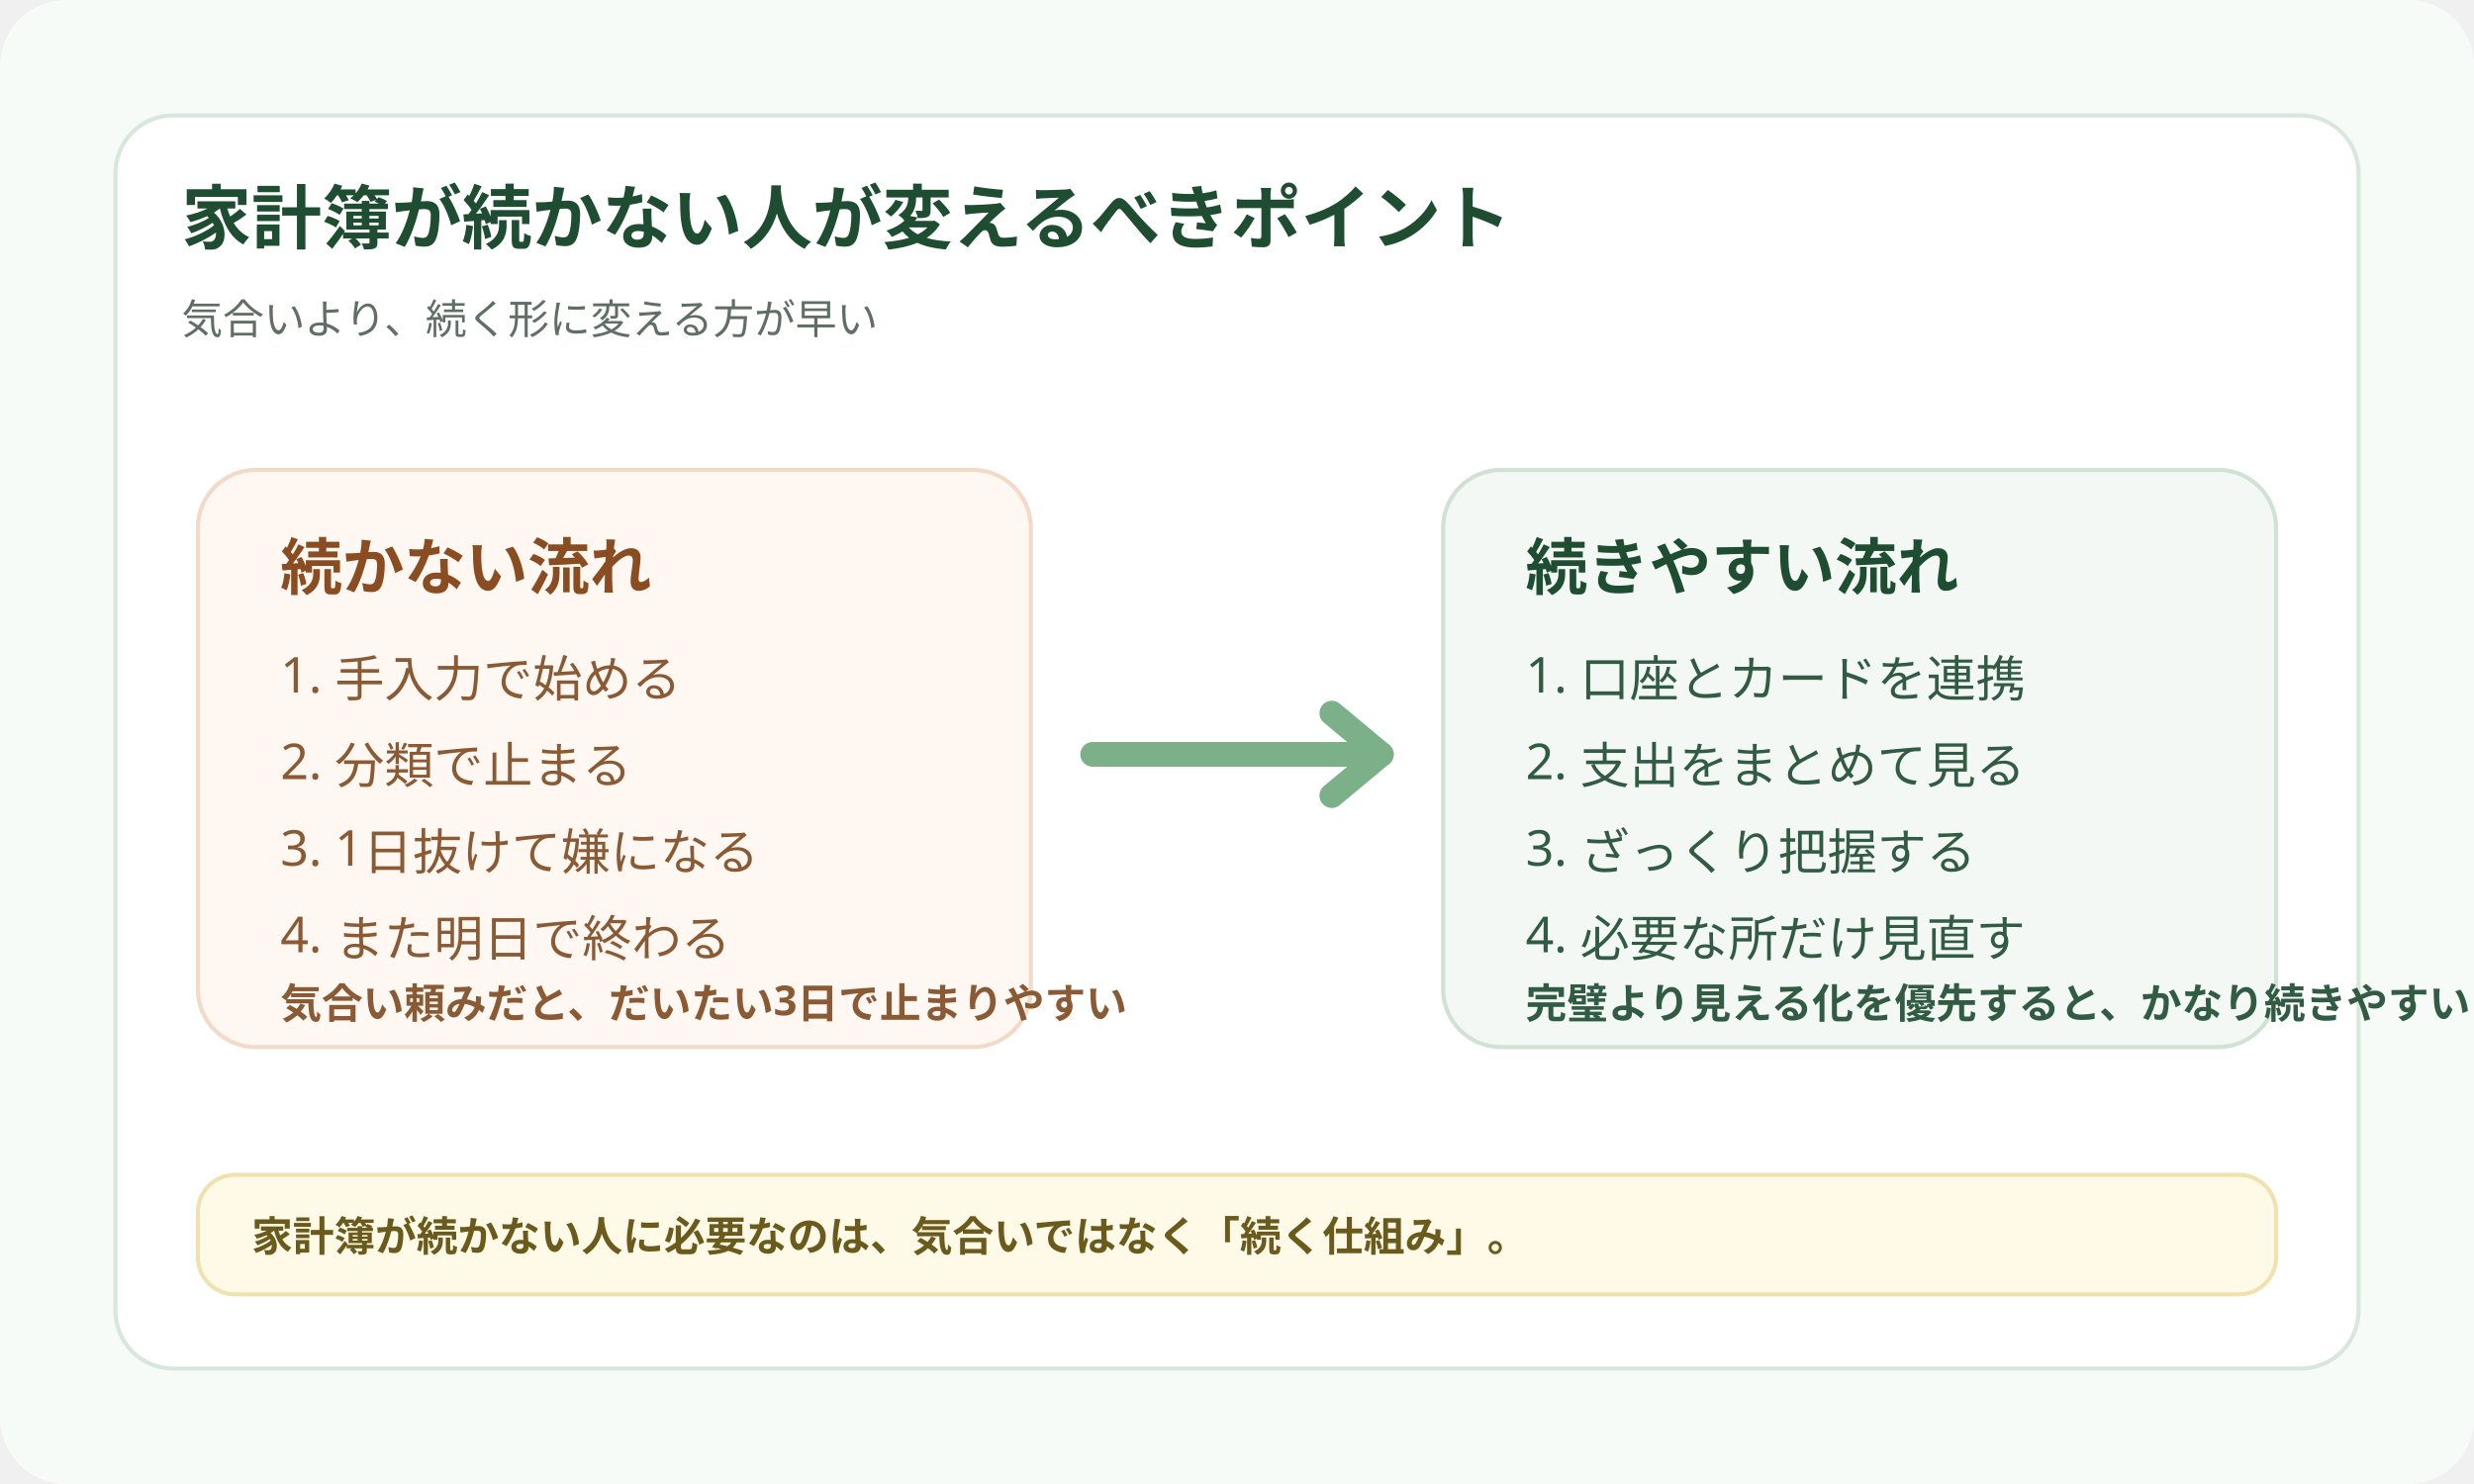
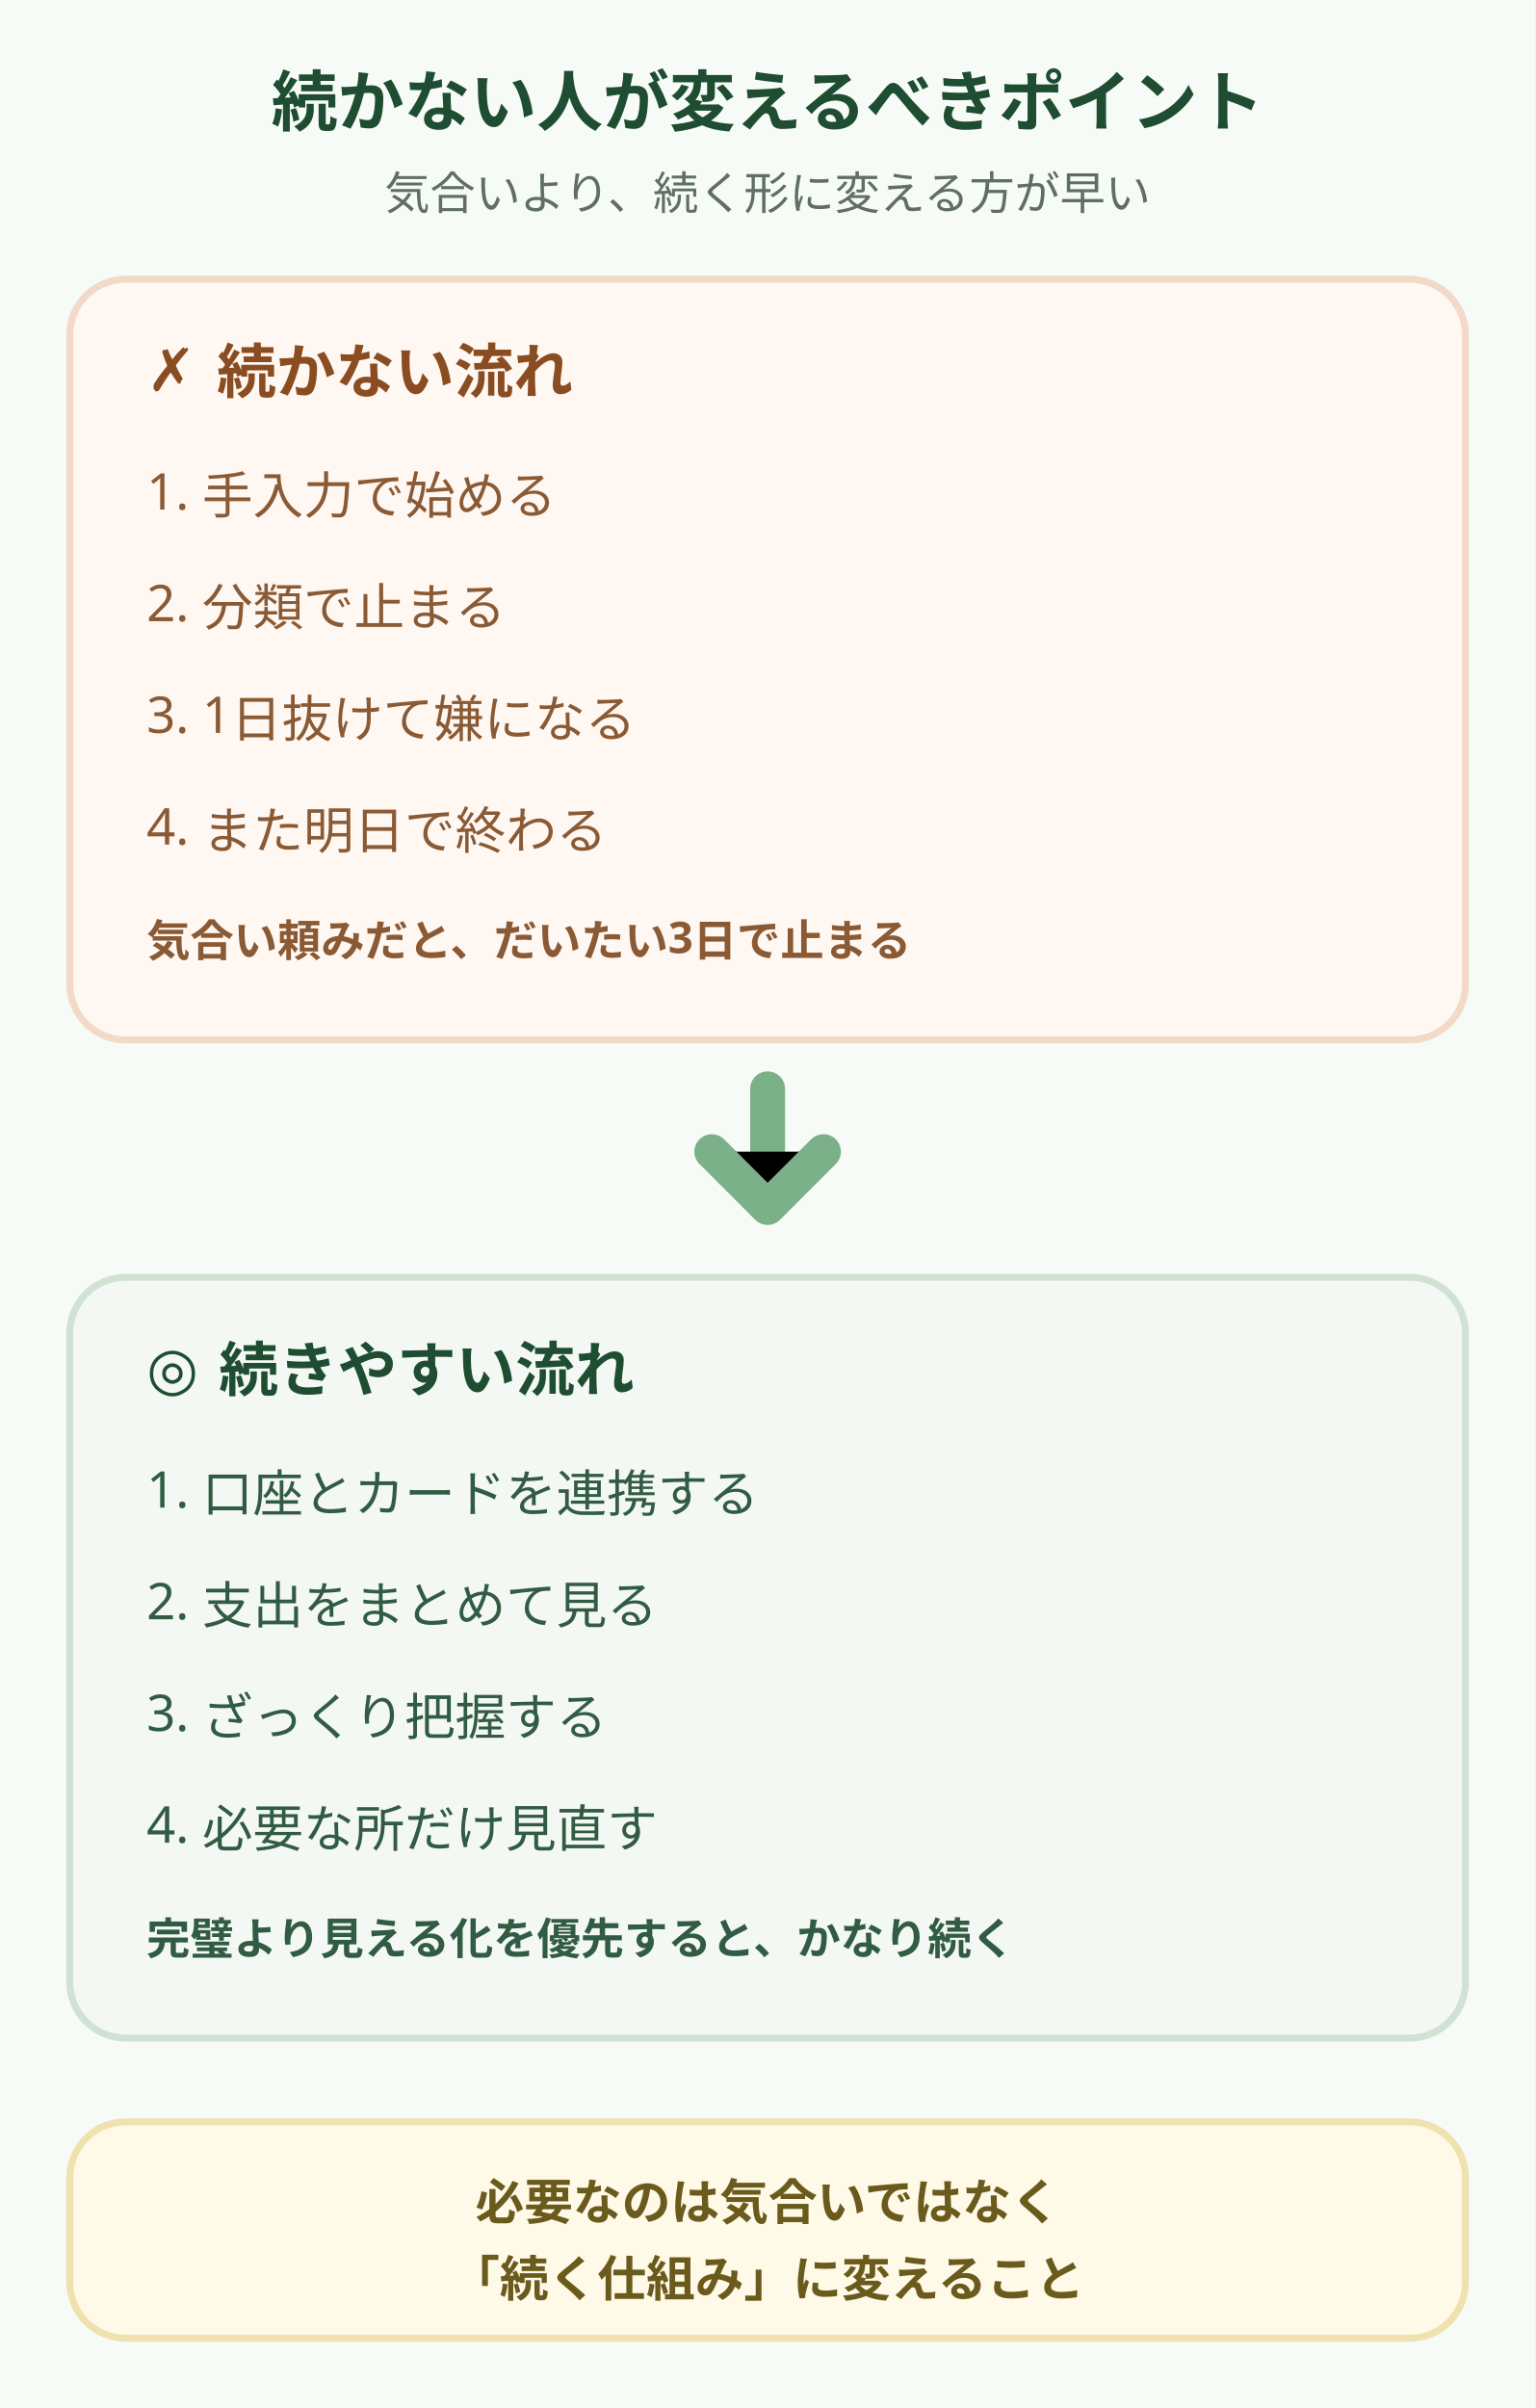
- <svg xmlns="http://www.w3.org/2000/svg" width="1200" height="720" viewBox="0 0 1200 720" fill="none">
-   <rect width="1200" height="720" rx="32" fill="#F7FBF8" />
-   <rect x="56" y="56" width="1088" height="608" rx="28" fill="white" stroke="#D7E7DB" stroke-width="2" />
-   <text x="88" y="118" fill="#1F4D32" font-family="'Hiragino Sans','Noto Sans JP',sans-serif" font-size="34" font-weight="700">
-     家計簿が続かない人が変えるべきポイント
-   </text>
-   <text x="88" y="162" fill="#5F6F65" font-family="'Hiragino Sans','Noto Sans JP',sans-serif" font-size="20">
-     気合いより、続く形に変える方が早い
-   </text>
-   <rect x="96" y="228" width="404" height="280" rx="28" fill="#FFF7F2" stroke="#F2D9C8" stroke-width="2" />
-   <text x="136" y="286" fill="#8A4D21" font-family="'Hiragino Sans','Noto Sans JP',sans-serif" font-size="30" font-weight="700">
-     続かない流れ
-   </text>
-   <text x="136" y="336" fill="#8A5A34" font-family="'Hiragino Sans','Noto Sans JP',sans-serif" font-size="24">
-     1. 手入力で始める
-   </text>
-   <text x="136" y="378" fill="#8A5A34" font-family="'Hiragino Sans','Noto Sans JP',sans-serif" font-size="24">
-     2. 分類で止まる
-   </text>
-   <text x="136" y="420" fill="#8A5A34" font-family="'Hiragino Sans','Noto Sans JP',sans-serif" font-size="24">
-     3. 1日抜けて嫌になる
-   </text>
-   <text x="136" y="462" fill="#8A5A34" font-family="'Hiragino Sans','Noto Sans JP',sans-serif" font-size="24">
-     4. また明日で終わる
-   </text>
-   <text x="136" y="494" fill="#8A5A34" font-family="'Hiragino Sans','Noto Sans JP',sans-serif" font-size="20" font-weight="700">
-     気合い頼みだと、だいたい3日で止まりやすい
-   </text>
-   <path d="M530 366H670" stroke="#7CB089" stroke-width="12" stroke-linecap="round" />
-   <path d="M646 346L670 366L646 386" stroke="#7CB089" stroke-width="12" stroke-linecap="round" stroke-linejoin="round" />
-   <rect x="700" y="228" width="404" height="280" rx="28" fill="#F3F8F4" stroke="#CFE2D4" stroke-width="2" />
-   <text x="740" y="286" fill="#1F4D32" font-family="'Hiragino Sans','Noto Sans JP',sans-serif" font-size="30" font-weight="700">
-     続きやすい流れ
-   </text>
-   <text x="740" y="336" fill="#315C43" font-family="'Hiragino Sans','Noto Sans JP',sans-serif" font-size="24">
-     1. 口座とカードを連携
-   </text>
-   <text x="740" y="378" fill="#315C43" font-family="'Hiragino Sans','Noto Sans JP',sans-serif" font-size="24">
-     2. 支出をまとめて見る
-   </text>
-   <text x="740" y="420" fill="#315C43" font-family="'Hiragino Sans','Noto Sans JP',sans-serif" font-size="24">
-     3. ざっくり把握する
-   </text>
-   <text x="740" y="462" fill="#315C43" font-family="'Hiragino Sans','Noto Sans JP',sans-serif" font-size="24">
-     4. 必要な所だけ見直す
-   </text>
-   <text x="740" y="494" fill="#315C43" font-family="'Hiragino Sans','Noto Sans JP',sans-serif" font-size="20" font-weight="700">
-     完璧より見える化を優先すると、かなり続きやすい
-   </text>
-   <rect x="96" y="570" width="1008" height="58" rx="18" fill="#FFF9E8" stroke="#F0E2AE" stroke-width="2" />
-   <text x="122" y="607" fill="#6A5B1C" font-family="'Hiragino Sans','Noto Sans JP',sans-serif" font-size="20" font-weight="700">
-     家計簿が続かない人に必要なのは、気合いではなく「続く仕組み」。
-   </text>
+ <svg xmlns="http://www.w3.org/2000/svg" viewBox="0 0 440 690" width="440" height="690" role="img" aria-label="家計簿が続かない流れと、続きやすい流れの違いを比べた図">
+   <rect width="440" height="690" fill="#F7FBF8" />
+   <text x="220" y="36" text-anchor="middle" font-family="Hiragino Sans, sans-serif" font-size="19" font-weight="bold" fill="#1F4D32">続かない人が変えるべきポイント</text>
+   <text x="220" y="60" text-anchor="middle" font-family="Hiragino Sans, sans-serif" font-size="13" fill="#5F6F65">気合いより、続く形に変える方が早い</text>
+   <rect x="20" y="80" width="400" height="218" rx="16" fill="#FFF7F2" stroke="#F2D9C8" stroke-width="2" />
+   <text x="42" y="112" font-family="Hiragino Sans, sans-serif" font-size="17" font-weight="bold" fill="#8A4D21">✗ 続かない流れ</text>
+   <text x="42" y="146" font-family="Hiragino Sans, sans-serif" font-size="14.5" fill="#8A5A34">1. 手入力で始める</text>
+   <text x="42" y="178" font-family="Hiragino Sans, sans-serif" font-size="14.5" fill="#8A5A34">2. 分類で止まる</text>
+   <text x="42" y="210" font-family="Hiragino Sans, sans-serif" font-size="14.5" fill="#8A5A34">3. 1日抜けて嫌になる</text>
+   <text x="42" y="242" font-family="Hiragino Sans, sans-serif" font-size="14.5" fill="#8A5A34">4. また明日で終わる</text>
+   <text x="42" y="274" font-family="Hiragino Sans, sans-serif" font-size="12.5" font-weight="bold" fill="#8A5A34">気合い頼みだと、だいたい3日で止まる</text>
+   <path d="M220 312V344" stroke="#7CB089" stroke-width="10" stroke-linecap="round" />
+   <path d="M204 330L220 346L236 330" stroke="#7CB089" stroke-width="10" stroke-linecap="round" stroke-linejoin="round" />
+   <rect x="20" y="366" width="400" height="218" rx="16" fill="#F3F8F4" stroke="#CFE2D4" stroke-width="2" />
+   <text x="42" y="398" font-family="Hiragino Sans, sans-serif" font-size="17" font-weight="bold" fill="#1F4D32">◎ 続きやすい流れ</text>
+   <text x="42" y="432" font-family="Hiragino Sans, sans-serif" font-size="14.5" fill="#315C43">1. 口座とカードを連携する</text>
+   <text x="42" y="464" font-family="Hiragino Sans, sans-serif" font-size="14.5" fill="#315C43">2. 支出をまとめて見る</text>
+   <text x="42" y="496" font-family="Hiragino Sans, sans-serif" font-size="14.5" fill="#315C43">3. ざっくり把握する</text>
+   <text x="42" y="528" font-family="Hiragino Sans, sans-serif" font-size="14.5" fill="#315C43">4. 必要な所だけ見直す</text>
+   <text x="42" y="560" font-family="Hiragino Sans, sans-serif" font-size="12.5" font-weight="bold" fill="#315C43">完璧より見える化を優先すると、かなり続く</text>
+   <rect x="20" y="608" width="400" height="62" rx="16" fill="#FFF9E8" stroke="#F0E2AE" stroke-width="2" />
+   <text x="220" y="636" text-anchor="middle" font-family="Hiragino Sans, sans-serif" font-size="14" font-weight="bold" fill="#6A5B1C">必要なのは気合いではなく</text>
+   <text x="220" y="658" text-anchor="middle" font-family="Hiragino Sans, sans-serif" font-size="14" font-weight="bold" fill="#6A5B1C">「続く仕組み」に変えること</text>
</svg>
